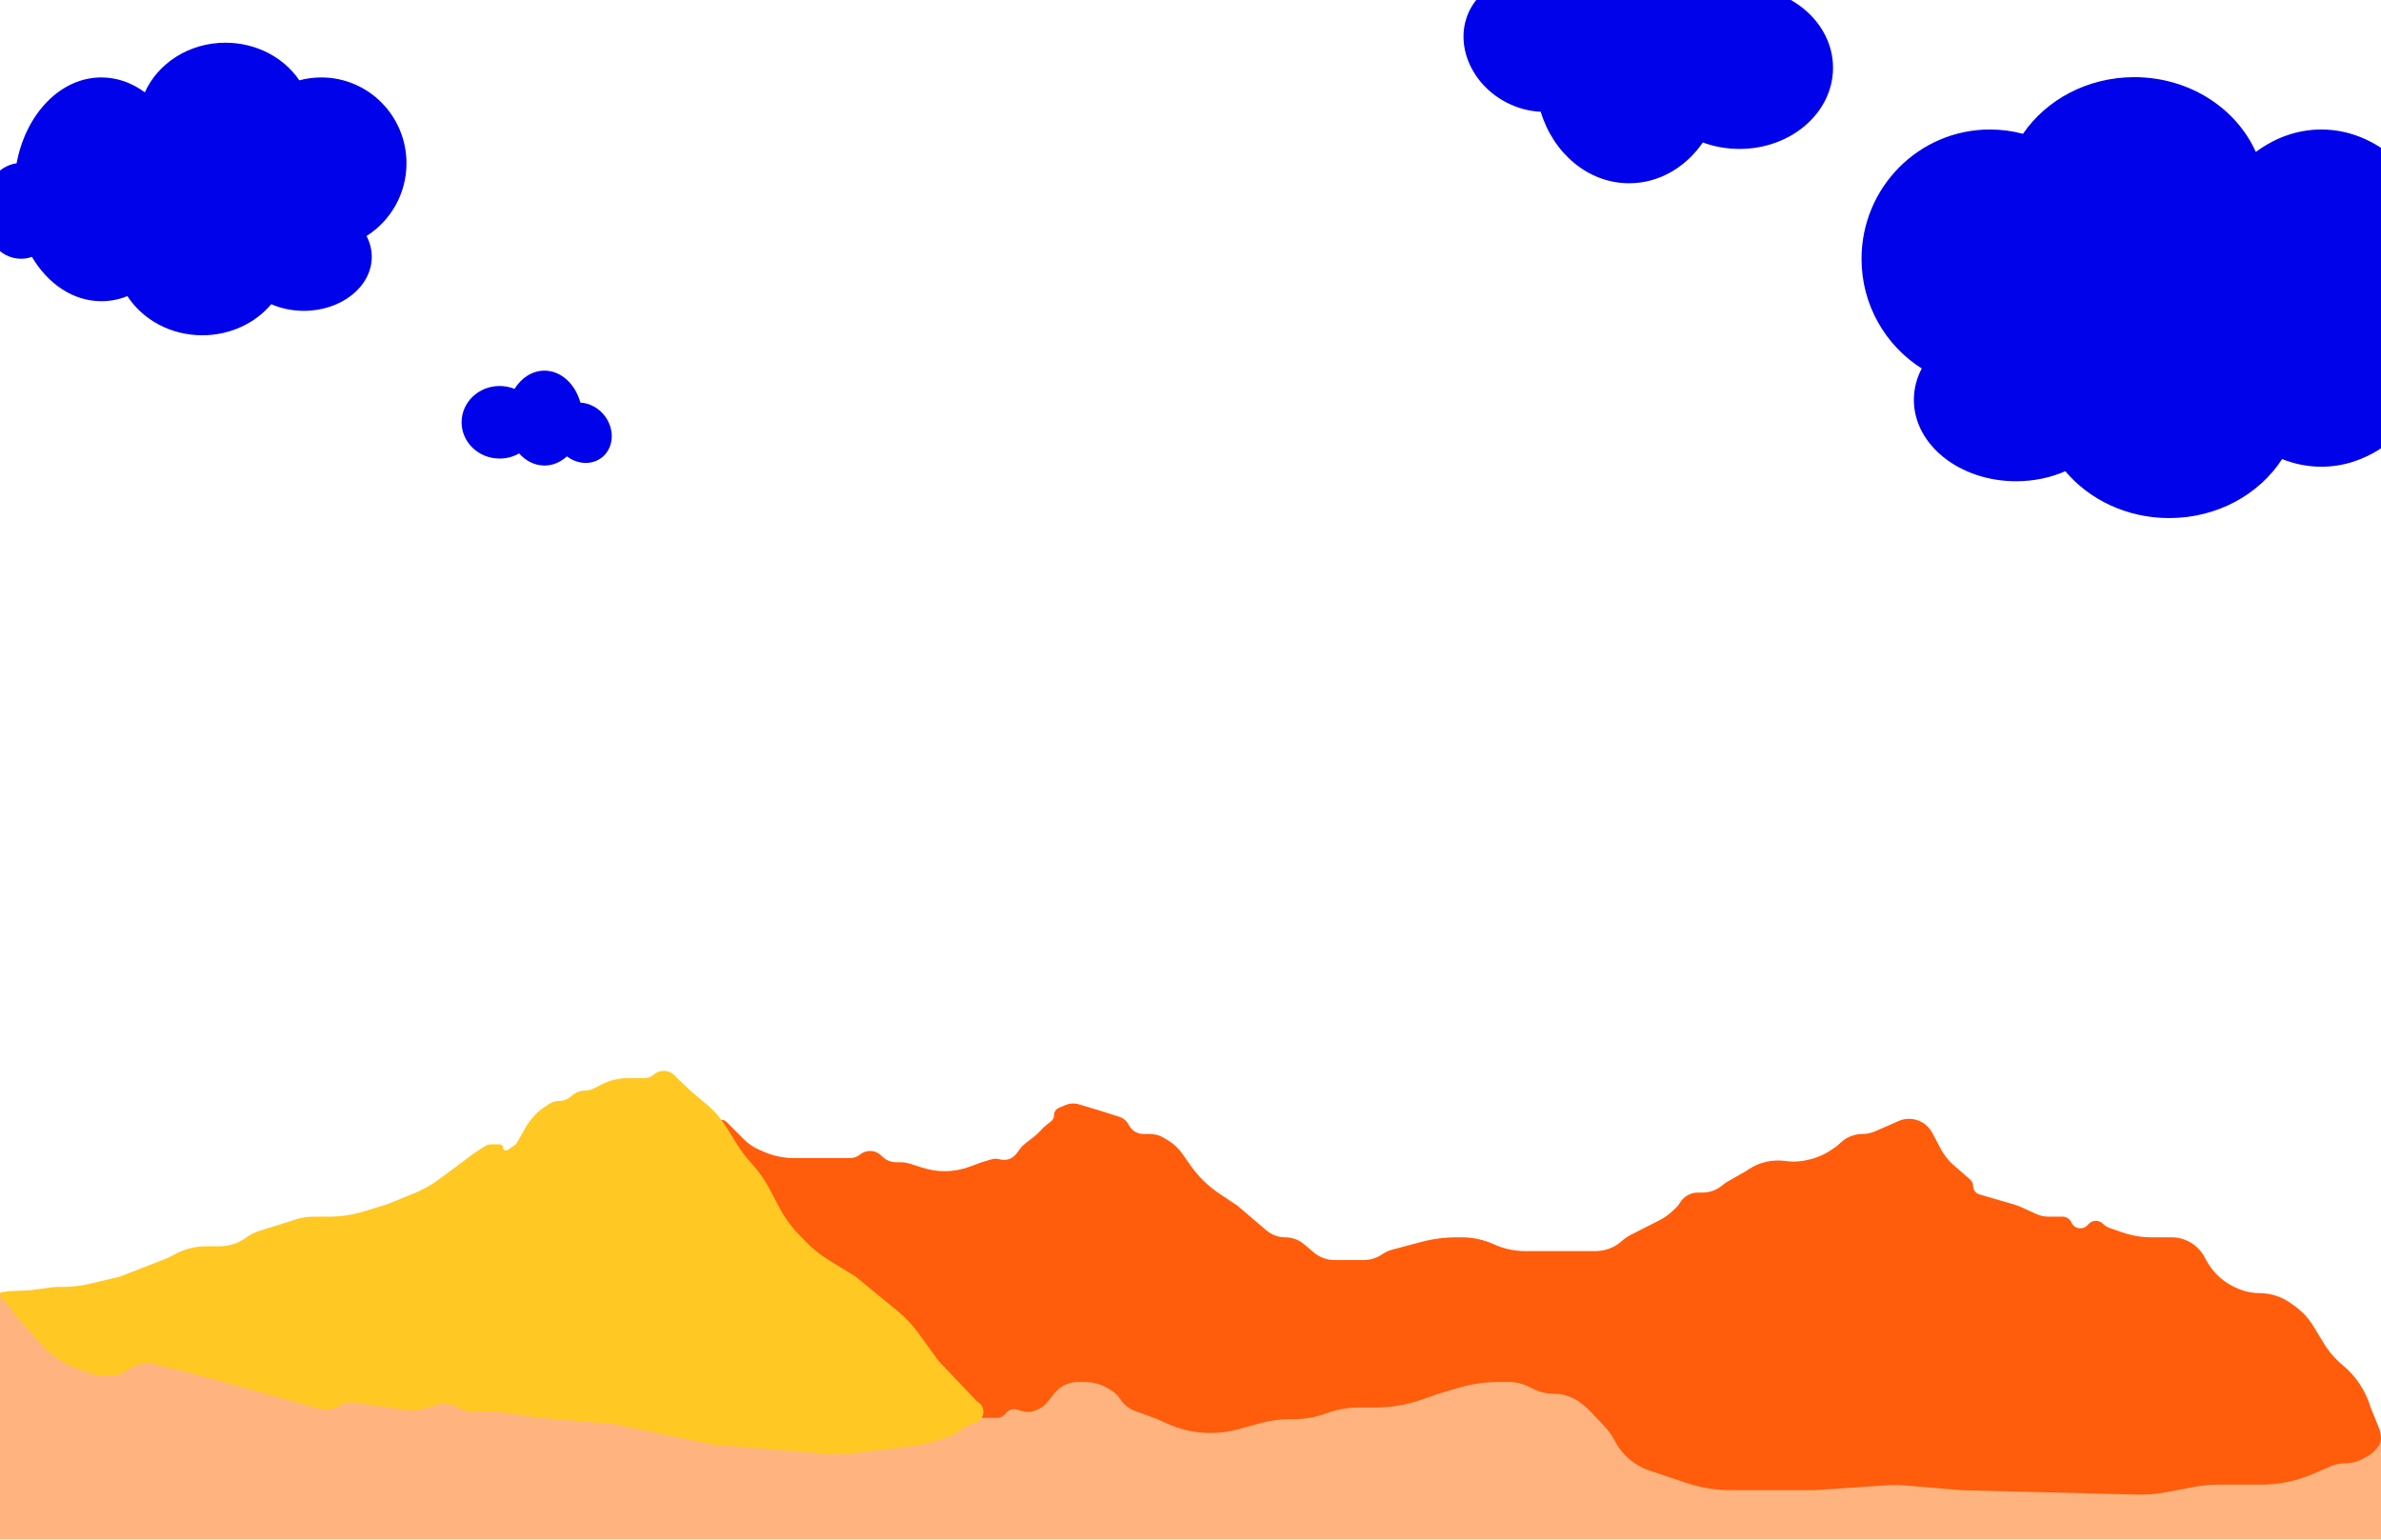
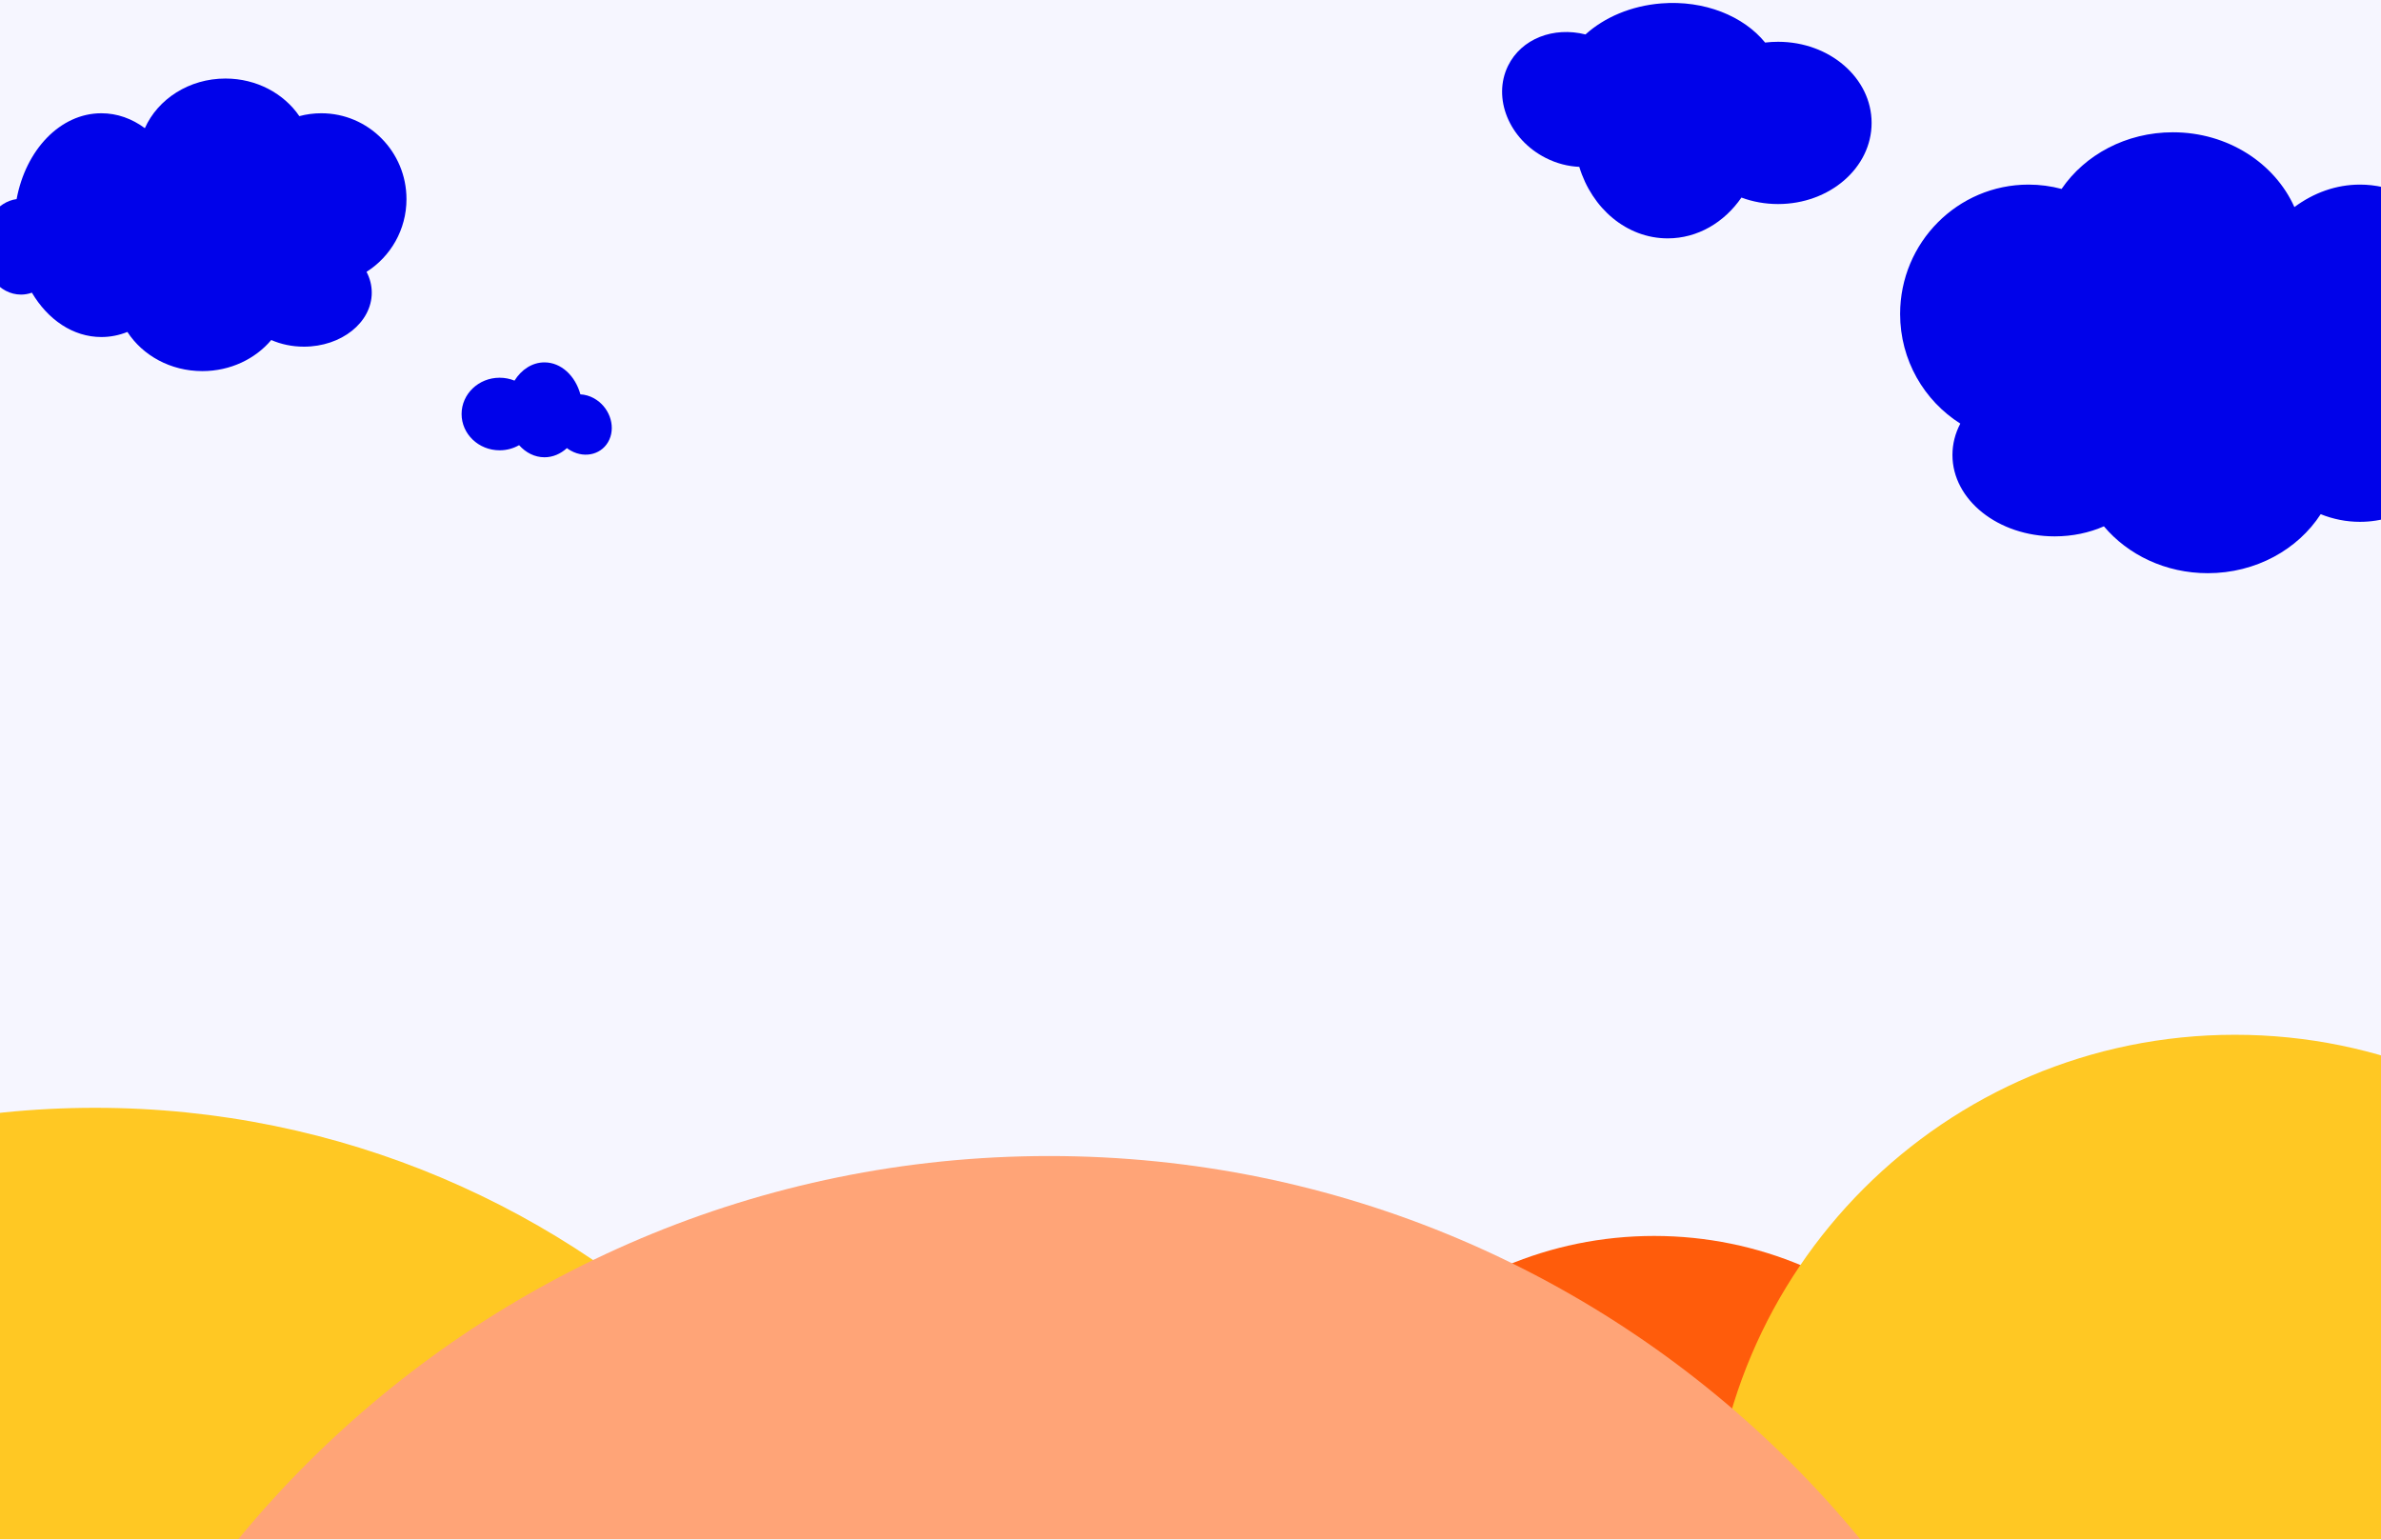
<svg xmlns="http://www.w3.org/2000/svg" width="1728" height="1117" viewBox="0 0 1728 1117" fill="none">
-   <g clip-path="url(#clip0_681_4204)">
-     <rect width="1728" height="1117" fill="white" />
-     <path fill-rule="evenodd" clip-rule="evenodd" d="M1548.98 56C1588.79 56 1622.9 78.43 1637.15 110.285C1651.15 99.913 1667.39 93.978 1684.72 93.978C1729.7 93.978 1767.41 134.009 1777.41 187.845C1798.66 190.773 1815.18 212.967 1815.18 239.913C1815.18 268.85 1796.13 292.309 1772.63 292.309C1768.49 292.309 1764.48 291.58 1760.7 290.221C1743.3 319.691 1715.74 338.726 1684.72 338.726C1674.8 338.726 1665.23 336.78 1656.24 333.169C1639.62 358.817 1609.14 376 1574.3 376C1543.62 376 1516.33 362.68 1498.9 341.991C1488.3 346.634 1476.13 349.275 1463.18 349.275C1422.2 349.275 1388.98 322.825 1388.98 290.198C1388.98 282.129 1391.01 274.439 1394.69 267.432C1368.44 250.823 1351 221.398 1351 187.868C1351 136.014 1392.72 93.978 1444.19 93.978C1452.48 93.978 1460.52 95.07 1468.18 97.118C1485.03 72.421 1514.92 56 1548.98 56Z" fill="#0002EA" />
-     <path fill-rule="evenodd" clip-rule="evenodd" d="M163.633 31C137.217 31 114.585 45.883 105.126 67.021C95.838 60.138 85.061 56.2 73.567 56.2C43.716 56.2 18.696 82.762 12.058 118.484C-2.04 120.427 -13 135.154 -13 153.033C-13 172.234 -0.36 187.8 15.233 187.8C17.981 187.8 20.637 187.317 23.149 186.415C34.695 205.97 52.982 218.6 73.567 218.6C80.148 218.6 86.495 217.309 92.462 214.913C103.49 231.931 123.712 243.333 146.833 243.333C167.19 243.333 185.3 234.495 196.865 220.767C203.896 223.847 211.975 225.6 220.567 225.6C247.758 225.6 269.8 208.049 269.8 186.4C269.8 181.046 268.452 175.943 266.012 171.294C283.425 160.273 295 140.748 295 118.5C295 84.093 267.316 56.2 233.167 56.2C227.663 56.2 222.328 56.925 217.249 58.284C206.069 41.896 186.236 31 163.633 31Z" fill="#0002EA" />
-     <path fill-rule="evenodd" clip-rule="evenodd" d="M411.434 331.228C406.869 335.405 401.237 337.871 395.144 337.871C388.07 337.871 381.618 334.547 376.736 329.082C372.598 331.447 367.758 332.807 362.585 332.807C347.35 332.807 335 321.017 335 306.473C335 291.93 347.35 280.14 362.585 280.14C366.424 280.14 370.08 280.889 373.401 282.242C378.45 274.181 386.312 269 395.144 269C407.231 269 417.502 278.705 421.23 292.213C424.519 292.364 427.909 293.306 431.144 295.113C441.942 301.144 446.913 314.528 442.247 325.006C437.58 335.484 425.043 339.089 414.244 333.058C413.258 332.507 412.32 331.894 411.434 331.228Z" fill="#0002EA" />
-     <path fill-rule="evenodd" clip-rule="evenodd" d="M1142.26 -6.146C1153.49 -15.485 1167.35 -21 1182.34 -21C1199.74 -21 1215.61 -13.568 1227.62 -1.348C1237.8 -6.637 1249.71 -9.677 1262.44 -9.677C1299.92 -9.677 1330.31 16.686 1330.31 49.206C1330.31 81.726 1299.92 108.088 1262.44 108.088C1253 108.088 1244 106.414 1235.83 103.39C1223.41 121.414 1204.07 133 1182.34 133C1152.6 133 1127.33 111.3 1118.16 81.095C1110.07 80.755 1101.72 78.649 1093.77 74.609C1067.2 61.123 1054.97 31.197 1066.45 7.767C1077.93 -15.662 1108.78 -23.723 1135.34 -10.237C1137.77 -9.005 1140.08 -7.635 1142.26 -6.146Z" fill="#0002EA" />
-     <path fill-rule="evenodd" clip-rule="evenodd" d="M1463 939H0V1134H1463H1728V1044H1463V939Z" fill="#FFB47F" />
-     <path d="M522.119 812.96C523.885 812.372 525.831 812.831 527.147 814.147L540.04 827.04C542.989 829.989 546.449 832.377 550.252 834.088L553.712 835.645C560.823 838.845 568.532 840.5 576.33 840.5H588.5H603.5H616.901C619.552 840.5 622.121 839.583 624.173 837.904V837.904C628.647 834.243 635.145 834.48 639.342 838.456L640.66 839.704C641.219 840.234 641.828 840.719 642.468 841.146V841.146C644.757 842.671 647.468 843.5 650.219 843.5H653.28C655.745 843.5 658.196 843.879 660.546 844.624L669.782 847.553C674.897 849.175 680.231 850 685.597 850V850C691.816 850 697.985 848.891 703.815 846.726L712.5 843.5L719.378 841.437C721.417 840.825 723.588 840.811 725.634 841.395V841.395C730.07 842.663 734.828 841.062 737.596 837.371L740.519 833.474C741.502 832.164 742.657 830.992 743.953 829.991L750.45 824.971C752.146 823.66 753.717 822.194 755.141 820.591L756.003 819.622C756.667 818.875 757.389 818.184 758.165 817.554L762.891 813.713C764.225 812.629 765 811.002 765 809.283V809.283C765 806.99 766.372 804.919 768.484 804.026L773.433 801.932C776.385 800.683 779.68 800.5 782.753 801.413L796.5 805.5L812.238 810.49C815.282 811.455 817.806 813.612 819.234 816.469V816.469C821.236 820.472 825.327 823 829.802 823H834.546C838.114 823 841.612 823.979 844.662 825.83L847.983 827.847C851.951 830.256 855.372 833.466 858.029 837.272L863.76 845.48C869.535 853.753 876.809 860.873 885.205 866.47L898 875L919.085 892.962C922.903 896.214 927.755 898 932.77 898V898C937.761 898 942.591 899.769 946.401 902.993L953.511 909.009C957.701 912.555 963.012 914.5 968.5 914.5V914.5H989.593C994.418 914.5 999.131 913.042 1003.11 910.317V910.317C1005.35 908.784 1007.84 907.642 1010.46 906.943L1031.34 901.377C1039.74 899.135 1048.41 898 1057.1 898H1061V898C1068.91 898 1076.76 899.71 1083.96 902.983V902.983C1091.21 906.278 1099.12 908 1107.08 908H1129H1138.5H1157.97C1165.07 908 1171.91 905.355 1177.16 900.581V900.581C1179.05 898.868 1181.15 897.415 1183.42 896.261L1204.35 885.616C1207.77 883.881 1210.92 881.668 1213.7 879.044L1216.38 876.524C1217.45 875.513 1218.38 874.352 1219.11 873.075V873.075C1221.83 868.387 1226.84 865.5 1232.25 865.5H1235.86C1240.49 865.5 1245.01 863.996 1248.72 861.214L1253 858L1267 850L1269.18 848.573C1277.12 843.372 1286.69 841.259 1296.08 842.633V842.633C1300 843.208 1303.99 843.177 1307.91 842.542L1309.5 842.283C1316.74 841.109 1323.63 838.333 1329.66 834.158L1331.87 832.628C1332.96 831.877 1333.98 831.045 1334.94 830.139L1335.84 829.287C1340.12 825.25 1345.78 823 1351.66 823V823C1354.85 823 1358.01 822.336 1360.93 821.05L1377.84 813.613C1380.25 812.549 1382.86 812 1385.5 812V812C1392.57 812 1399.06 815.917 1402.35 822.173L1408.47 833.792C1410.8 838.226 1413.93 842.192 1417.7 845.492L1429.87 856.138C1431.22 857.321 1432 859.031 1432 860.828V860.828C1432 863.597 1433.83 866.034 1436.48 866.811L1461.64 874.164C1463.54 874.721 1465.41 875.414 1467.21 876.239L1477.58 880.981C1480.49 882.311 1483.66 883 1486.86 883H1496.87C1499.68 883 1502.22 884.669 1503.34 887.249V887.249C1505.45 892.126 1512.07 892.913 1515.39 888.762V888.762C1517.9 885.629 1522.53 885.11 1525.61 887.679L1527.64 889.367C1528.54 890.116 1529.57 890.697 1530.67 891.083L1540.12 894.379C1546.99 896.776 1554.22 898 1561.5 898V898H1576.05C1582.77 898 1589.26 900.506 1594.23 905.029V905.029C1596.4 906.997 1598.23 909.302 1599.65 911.856L1601.61 915.368C1606.71 924.504 1614.83 931.585 1624.57 935.397L1625.69 935.835C1630.19 937.596 1634.98 938.5 1639.81 938.5V938.5C1647.75 938.5 1655.49 940.934 1661.99 945.473L1664.86 947.471C1670.56 951.446 1675.36 956.569 1678.96 962.509L1686.48 974.893C1690.13 980.922 1694.78 986.293 1700.21 990.784V990.784C1709.85 998.747 1716.94 1009.51 1720.5 1021.5V1021.5L1726.59 1036.52C1727.52 1038.82 1728 1041.27 1728 1043.75V1043.75V1043.75C1728 1046.17 1727.13 1048.51 1725.54 1050.33L1723.57 1052.61C1722.2 1054.19 1720.56 1055.52 1718.74 1056.55L1715.09 1058.59C1711.1 1060.83 1706.6 1062 1702.02 1062V1062C1698.38 1062 1694.78 1062.74 1691.43 1064.18L1678.5 1069.75C1666.62 1074.86 1653.83 1077.5 1640.9 1077.5H1610.41C1604.15 1077.5 1597.9 1078.09 1591.76 1079.26L1572 1083.01C1565.02 1084.33 1557.92 1084.91 1550.82 1084.73L1423 1081.5L1383.62 1078.15C1378.55 1077.72 1373.45 1077.67 1368.37 1078.02L1317 1081.5H1255.86C1245.02 1081.5 1234.26 1079.74 1224 1076.29L1196.93 1067.19C1186.08 1063.54 1177.08 1055.79 1171.86 1045.6V1045.6C1169.96 1041.88 1167.55 1038.46 1164.68 1035.43L1153.62 1023.74C1152.21 1022.25 1150.68 1020.87 1149.05 1019.62L1147.25 1018.23C1141.58 1013.87 1134.62 1011.5 1127.46 1011.5V1011.5C1122.55 1011.5 1117.7 1010.39 1113.29 1008.24L1109.25 1006.28C1104.81 1004.12 1099.94 1003 1095 1003V1003H1087.35C1077.83 1003 1068.36 1004.36 1059.23 1007.04L1044 1011.5L1031.57 1015.86C1020.93 1019.59 1009.74 1021.5 998.465 1021.5H986.26C978.151 1021.5 970.106 1022.94 962.5 1025.75V1025.75C954.894 1028.56 946.849 1030 938.74 1030H936.244C928.783 1030 921.355 1031.01 914.166 1033.01L899.048 1037.21C892.38 1039.06 885.492 1040 878.572 1040V1040C867.651 1040 856.856 1037.66 846.914 1033.14L840 1030L823.627 1023.95C819.324 1022.36 815.65 1019.42 813.15 1015.58V1015.58C811.406 1012.89 809.079 1010.64 806.344 1008.98L804.211 1007.68C799.167 1004.62 793.38 1003 787.479 1003H782.2C775.456 1003 769.097 1006.14 765 1011.5V1011.5L760.133 1017.58C758.082 1020.15 755.382 1022.12 752.314 1023.29L750.771 1023.87C748.001 1024.93 744.96 1025.04 742.118 1024.2L738.183 1023.04C735.074 1022.11 731.721 1023.24 729.803 1025.86V1025.86C728.355 1027.83 726.054 1029 723.606 1029H694.373C672.578 1029 652.216 1018.14 640.078 1000.04L519.592 820.357C517.785 817.662 519.041 813.986 522.119 812.96V812.96Z" fill="#FF5C0B" />
-     <path d="M21 936.5L40 934H45.403C52.111 934 58.797 933.215 65.322 931.661L87 926.5L119.716 913.777C121.902 912.927 124.023 911.916 126.059 910.752V910.752C133.229 906.655 141.343 904.5 149.601 904.5H159.284C166.247 904.5 173.03 902.286 178.652 898.177V898.177C181.531 896.073 184.734 894.452 188.135 893.378L214.802 884.957C218.91 883.66 223.192 883 227.5 883V883H238.673C247.177 883 255.635 881.739 263.769 879.257L281 874L300.297 866.15C307.071 863.395 313.466 859.786 319.328 855.412L344 837L351.891 831.871C353.267 830.976 354.874 830.5 356.515 830.5H362.755C363.995 830.5 365 831.505 365 832.745V832.745C365 834.55 367.022 835.616 368.512 834.597L373.473 831.202C374.149 830.74 374.711 830.131 375.117 829.42L381.549 818.164C383.508 814.737 385.914 811.586 388.706 808.794L389.796 807.704C391.261 806.239 392.876 804.931 394.614 803.801L398.792 801.085C400.886 799.724 403.329 799 405.827 799V799C408.846 799 411.77 797.941 414.09 796.008L415.587 794.761C418.115 792.654 421.303 791.5 424.594 791.5V791.5C426.832 791.5 429.038 790.966 431.029 789.942L436.75 787C442.5 784.043 448.873 782.5 455.339 782.5H455.5H467.425C470.054 782.5 472.595 781.555 474.584 779.837V779.837C479.014 776.011 485.668 776.344 489.694 780.593L491.5 782.5L501 791.5L513.746 802.315C516.245 804.435 518.578 806.744 520.725 809.221V809.221C522.905 811.736 524.886 814.418 526.651 817.241L535.291 831.066C537.76 835.016 540.545 838.758 543.619 842.256L546.825 845.905C551.26 850.951 555.088 856.499 558.231 862.436L565.691 876.528C569.544 883.805 574.421 890.491 580.175 896.381L585.056 901.379C590 906.44 595.549 910.872 601.578 914.574L621 926.5L651.412 951.453C657.114 956.132 662.19 961.524 666.516 967.498L681 987.5L708.309 1016.27C708.768 1016.76 709.283 1017.18 709.842 1017.55V1017.55C716.239 1021.7 714.317 1031.52 706.828 1032.96L705.732 1033.17C704.589 1033.39 703.499 1033.83 702.525 1034.47L695.988 1038.75C691.69 1041.57 686.971 1043.68 682.008 1045.01L669 1048.5L618.876 1054.87C612.975 1055.62 607.011 1055.76 601.081 1055.28L517.5 1048.5L445.5 1033.5L392 1029L365.275 1025.18C362.096 1024.73 358.888 1024.5 355.676 1024.5H343.133C339.443 1024.5 335.817 1023.53 332.621 1021.69V1021.69C327.452 1018.7 321.26 1018.06 315.587 1019.91L309.47 1021.9C304.229 1023.61 298.662 1024.07 293.21 1023.26L257.883 1017.96C253.764 1017.34 249.559 1018.21 246.026 1020.42V1020.42C241.868 1023.02 236.809 1023.75 232.084 1022.44L212.5 1017L146 998.5L112.631 990.158C105.896 988.474 98.761 989.875 93.163 993.98V993.98C89.159 996.917 84.323 998.5 79.357 998.5H75.913C71.675 998.5 67.475 997.705 63.531 996.155L55.5 993V993C45.344 989.396 36.31 983.195 29.297 975.013L25 970L11.5 955L7.085 948.903C6.529 948.135 5.913 947.413 5.244 946.744L1.768 943.268C0.636 942.136 0 940.601 0 939V939V939C0 938.428 0.424 937.943 0.991 937.868L7.5 937L21 936.5Z" fill="#FFC823" />
+   <g clip-path="url(#clip0_847_4710)">
+     <rect width="1728" height="1117" fill="#F6F6FF" />
+     <path fill-rule="evenodd" clip-rule="evenodd" d="M1576.98 96C1616.79 96 1650.9 118.429 1665.15 150.285C1679.15 139.913 1695.39 133.978 1712.72 133.978C1757.7 133.978 1795.41 174.009 1805.41 227.845C1826.66 230.773 1843.18 252.967 1843.18 279.913C1843.18 308.85 1824.13 332.309 1800.63 332.309C1796.49 332.309 1792.48 331.58 1788.7 330.221C1771.3 359.691 1743.74 378.726 1712.72 378.726C1702.8 378.726 1693.23 376.78 1684.24 373.169C1667.62 398.817 1637.14 416 1602.3 416C1571.62 416 1544.33 402.68 1526.9 381.991C1516.3 386.634 1504.13 389.275 1491.18 389.275C1450.2 389.275 1416.98 362.825 1416.98 330.198C1416.98 322.129 1419.01 314.439 1422.69 307.432C1396.44 290.823 1379 261.398 1379 227.868C1379 176.014 1420.72 133.978 1472.19 133.978C1480.48 133.978 1488.52 135.07 1496.18 137.118C1513.03 112.421 1542.92 96 1576.98 96Z" fill="#0002EA" />
+     <path fill-rule="evenodd" clip-rule="evenodd" d="M163.633 57C137.217 57 114.585 71.883 105.126 93.021C95.838 86.138 85.061 82.2 73.567 82.2C43.716 82.2 18.696 108.762 12.058 144.484C-2.04 146.427 -13 161.154 -13 179.033C-13 198.234 -0.36 213.8 15.233 213.8C17.981 213.8 20.637 213.317 23.149 212.415C34.695 231.97 52.982 244.6 73.567 244.6C80.148 244.6 86.495 243.309 92.462 240.913C103.49 257.931 123.712 269.333 146.833 269.333C167.19 269.333 185.3 260.495 196.865 246.767C203.896 249.847 211.975 251.6 220.567 251.6C247.758 251.6 269.8 234.049 269.8 212.4C269.8 207.046 268.452 201.943 266.012 197.294C283.425 186.273 295 166.748 295 144.5C295 110.093 267.316 82.2 233.167 82.2C227.663 82.2 222.328 82.924 217.249 84.284C206.069 67.896 186.236 57 163.633 57Z" fill="#0002EA" />
+     <path fill-rule="evenodd" clip-rule="evenodd" d="M411.434 325.228C406.869 329.405 401.237 331.871 395.144 331.871C388.07 331.871 381.618 328.547 376.736 323.082C372.598 325.447 367.758 326.807 362.585 326.807C347.35 326.807 335 315.017 335 300.473C335 285.93 347.35 274.14 362.585 274.14C366.424 274.14 370.08 274.889 373.401 276.242C378.45 268.181 386.312 263 395.144 263C407.231 263 417.502 272.705 421.23 286.213C424.519 286.364 427.909 287.306 431.144 289.113C441.942 295.144 446.913 308.528 442.247 319.006C437.58 329.484 425.043 333.089 414.244 327.058C413.258 326.507 412.32 325.894 411.434 325.228Z" fill="#0002EA" />
+     <path fill-rule="evenodd" clip-rule="evenodd" d="M1281.03 30.885C1284.1 30.515 1287.25 30.323 1290.44 30.323C1327.92 30.323 1358.31 56.686 1358.31 89.206C1358.31 121.726 1327.92 148.088 1290.44 148.088C1281 148.088 1272 146.414 1263.83 143.39C1251.41 161.414 1232.07 173 1210.34 173C1180.6 173 1155.33 151.3 1146.16 121.095C1138.07 120.755 1129.72 118.649 1121.77 114.61C1095.2 101.123 1082.97 71.197 1094.45 47.767C1104.14 28 1127.61 19.173 1150.66 24.995C1164.31 12.668 1183.66 4.218 1205.69 2.473C1236.95 -0.004 1265.39 11.667 1281.03 30.885Z" fill="#0002EA" />
+     <circle cx="69" cy="1450" r="646" fill="#FFC823" />
+     <circle cx="1200.5" cy="1173.5" r="276.5" fill="#FF5C0B" />
+     <circle cx="1622" cy="1132" r="381" fill="#FFC823" />
+     <ellipse cx="761.5" cy="1600" rx="761.5" ry="761" fill="#FFA477" />
  </g>
  <defs>
-     <clipPath id="clip0_681_4204">
+     <clipPath id="clip0_847_4710">
      <rect width="1728" height="1117" fill="white" />
    </clipPath>
  </defs>
</svg>
